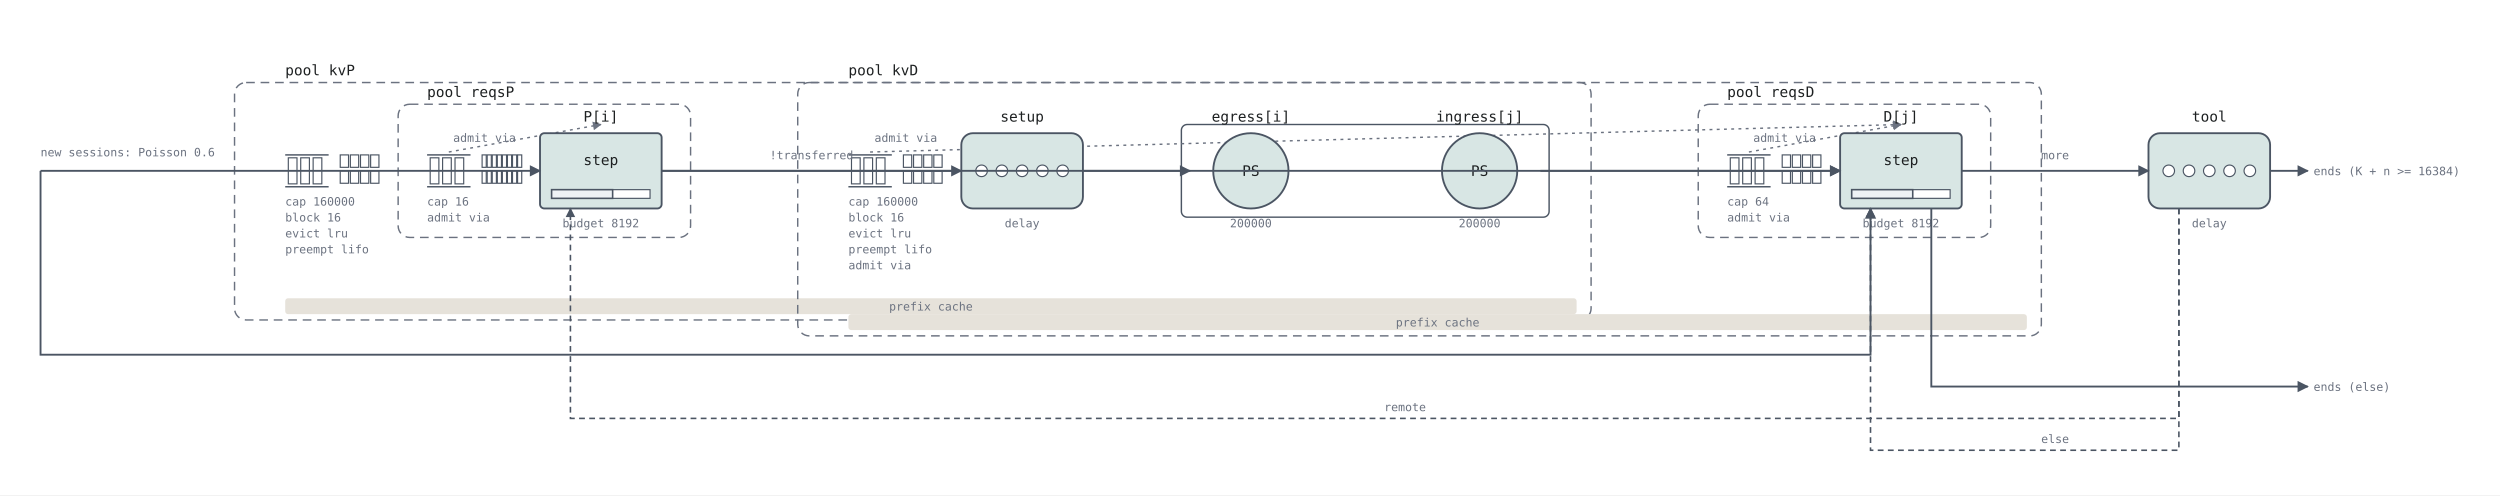
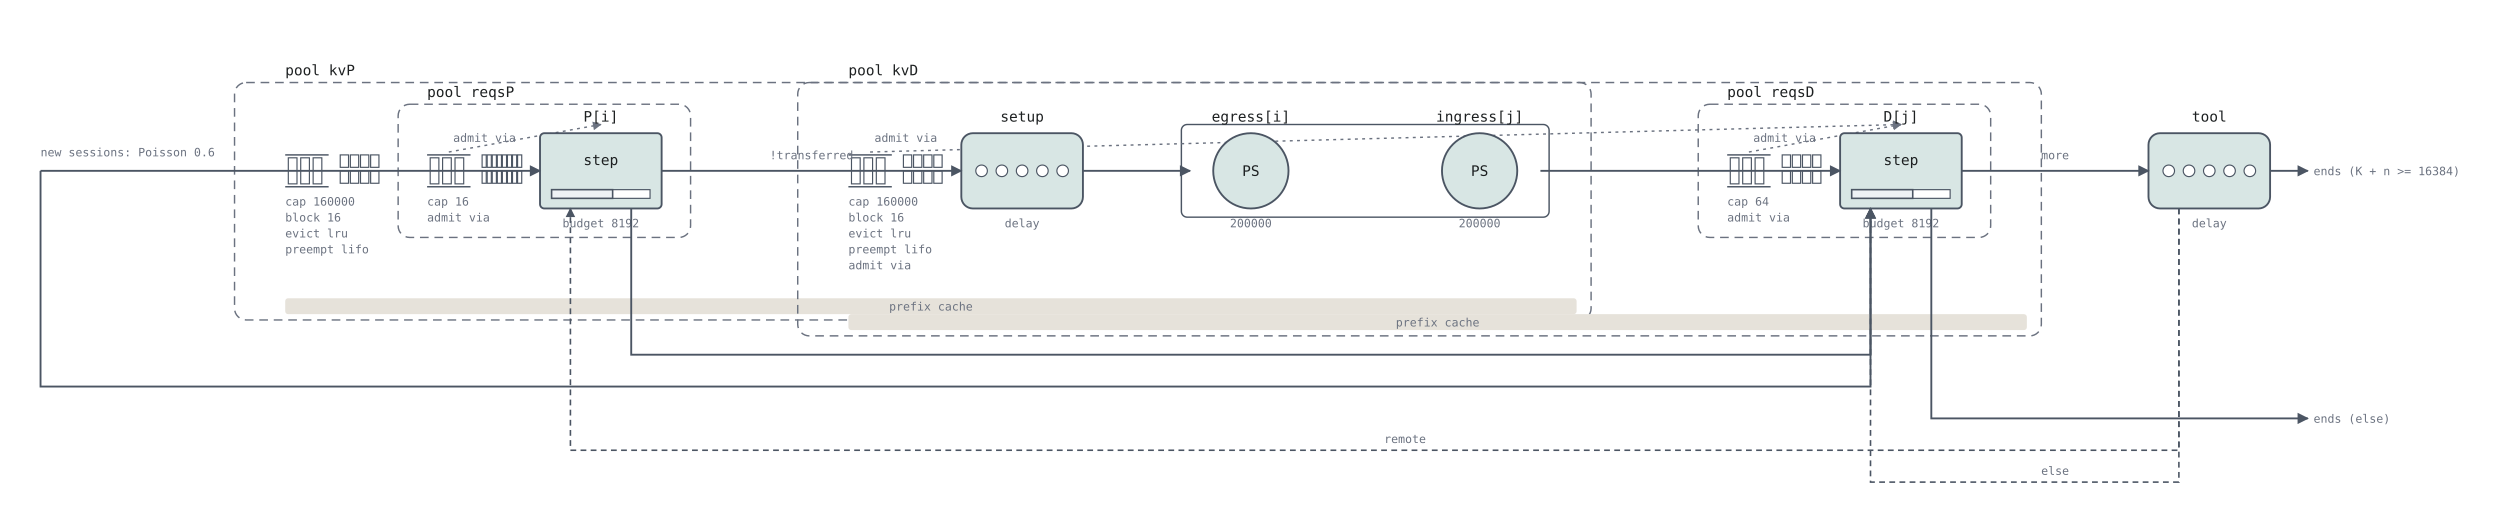
- <svg xmlns="http://www.w3.org/2000/svg" width="1726.8" height="342" viewBox="0 0 1726.8 342" role="img">
+ <svg xmlns="http://www.w3.org/2000/svg" width="1726.8" height="364" viewBox="0 0 1726.8 364" role="img">
  <style>
  text { font-family: ui-monospace, "SF Mono", Menlo, Consolas, monospace; }
  @media (prefers-color-scheme: dark) {
    text { fill: #e8e6e3; } text.dim { fill: #9aa4b2; }
    .bg { fill:#14171a }
    .solid { fill:#232a31;stroke:#b6bfcc }
    .cached { fill:#33302a }
    .enclosure { stroke:#9aa4b2 }
    .station { fill:#26403d;stroke:#b6bfcc }
    .cell { fill:#14171a;stroke:#b6bfcc }
    .rail { stroke:#b6bfcc }
    .flow { stroke:#b6bfcc }
    .back { stroke:#b6bfcc }
    .relation { stroke:#9aa4b2 }
  }
</style>
  <defs>
    <marker id="a" viewBox="0 0 10 10" refX="9" refY="5" markerWidth="6" markerHeight="6" orient="auto-start-reverse">
      <path d="M0 0 L10 5 L0 10 z" fill="context-stroke" />
    </marker>
  </defs>
-   <rect class="bg" fill="#ffffff" x="0" y="0" width="1726.8" height="342" />
+   <rect class="bg" fill="#ffffff" x="0" y="0" width="1726.8" height="364" />
  <rect class="rail" fill="none" stroke="#4b5563" stroke-width="1" x="816" y="86" width="254" height="64" rx="4" />
  <rect class="enclosure" fill="none" stroke="#6b7280" stroke-width="1" stroke-dasharray="6 4" x="275" y="72" width="202" height="92" rx="8" />
  <text x="295" y="67" text-anchor="start" font-size="10" fill="#1d2021">pool reqsP</text>
  <path class="rail" fill="none" stroke="#4b5563" stroke-width="1" d="M295 107 L325 107 M295 129 L325 129" />
  <rect class="cell" fill="#ffffff" stroke="#4b5563" stroke-width=".8" x="297.14" y="109" width="6" height="18" />
  <rect class="cell" fill="#ffffff" stroke="#4b5563" stroke-width=".8" x="305.71" y="109" width="6" height="18" />
  <rect class="cell" fill="#ffffff" stroke="#4b5563" stroke-width=".8" x="314.29" y="109" width="6" height="18" />
  <rect class="cell" fill="#ffffff" stroke="#4b5563" stroke-width=".8" x="333" y="107" width="2.87" height="8.58" />
  <rect class="cell" fill="#ffffff" stroke="#4b5563" stroke-width=".8" x="336.5" y="107" width="2.87" height="8.58" />
  <rect class="cell" fill="#ffffff" stroke="#4b5563" stroke-width=".8" x="340" y="107" width="2.87" height="8.58" />
  <rect class="cell" fill="#ffffff" stroke="#4b5563" stroke-width=".8" x="343.5" y="107" width="2.87" height="8.58" />
  <rect class="cell" fill="#ffffff" stroke="#4b5563" stroke-width=".8" x="347" y="107" width="2.87" height="8.58" />
  <rect class="cell" fill="#ffffff" stroke="#4b5563" stroke-width=".8" x="350.5" y="107" width="2.87" height="8.58" />
  <rect class="cell" fill="#ffffff" stroke="#4b5563" stroke-width=".8" x="354" y="107" width="2.87" height="8.58" />
  <rect class="cell" fill="#ffffff" stroke="#4b5563" stroke-width=".8" x="357.5" y="107" width="2.87" height="8.58" />
  <rect class="cell" fill="#ffffff" stroke="#4b5563" stroke-width=".8" x="333" y="118" width="2.87" height="8.58" />
  <rect class="cell" fill="#ffffff" stroke="#4b5563" stroke-width=".8" x="336.5" y="118" width="2.87" height="8.58" />
  <rect class="cell" fill="#ffffff" stroke="#4b5563" stroke-width=".8" x="340" y="118" width="2.87" height="8.58" />
  <rect class="cell" fill="#ffffff" stroke="#4b5563" stroke-width=".8" x="343.5" y="118" width="2.87" height="8.58" />
  <rect class="cell" fill="#ffffff" stroke="#4b5563" stroke-width=".8" x="347" y="118" width="2.87" height="8.58" />
  <rect class="cell" fill="#ffffff" stroke="#4b5563" stroke-width=".8" x="350.5" y="118" width="2.87" height="8.58" />
  <rect class="cell" fill="#ffffff" stroke="#4b5563" stroke-width=".8" x="354" y="118" width="2.87" height="8.58" />
  <rect class="cell" fill="#ffffff" stroke="#4b5563" stroke-width=".8" x="357.5" y="118" width="2.87" height="8.58" />
  <text x="295" y="142" text-anchor="start" font-size="8" fill="#6b7280" class="dim">cap 16</text>
  <text x="295" y="153" text-anchor="start" font-size="8" fill="#6b7280" class="dim">admit via</text>
  <path class="relation" fill="none" stroke="#6b7280" stroke-width="1" stroke-dasharray="2 3" d="M310 105 L415 86" marker-end="url(#a)" />
  <text x="313" y="98" text-anchor="start" font-size="8" fill="#6b7280" class="dim">admit via</text>
  <rect class="enclosure" fill="none" stroke="#6b7280" stroke-width="1" stroke-dasharray="6 4" x="162" y="57" width="937" height="164" rx="8" />
  <text x="197" y="52" text-anchor="start" font-size="10" fill="#1d2021">pool kvP</text>
  <path class="rail" fill="none" stroke="#4b5563" stroke-width="1" d="M197 107 L227 107 M197 129 L227 129" />
  <rect class="cell" fill="#ffffff" stroke="#4b5563" stroke-width=".8" x="199.14" y="109" width="6" height="18" />
  <rect class="cell" fill="#ffffff" stroke="#4b5563" stroke-width=".8" x="207.71" y="109" width="6" height="18" />
  <rect class="cell" fill="#ffffff" stroke="#4b5563" stroke-width=".8" x="216.29" y="109" width="6" height="18" />
  <rect class="cell" fill="#ffffff" stroke="#4b5563" stroke-width=".8" x="235" y="107" width="5.74" height="8.58" />
  <rect class="cell" fill="#ffffff" stroke="#4b5563" stroke-width=".8" x="242" y="107" width="5.74" height="8.58" />
  <rect class="cell" fill="#ffffff" stroke="#4b5563" stroke-width=".8" x="249" y="107" width="5.74" height="8.58" />
  <rect class="cell" fill="#ffffff" stroke="#4b5563" stroke-width=".8" x="256" y="107" width="5.74" height="8.58" />
  <rect class="cell" fill="#ffffff" stroke="#4b5563" stroke-width=".8" x="235" y="118" width="5.74" height="8.58" />
  <rect class="cell" fill="#ffffff" stroke="#4b5563" stroke-width=".8" x="242" y="118" width="5.74" height="8.58" />
  <rect class="cell" fill="#ffffff" stroke="#4b5563" stroke-width=".8" x="249" y="118" width="5.74" height="8.58" />
  <rect class="cell" fill="#ffffff" stroke="#4b5563" stroke-width=".8" x="256" y="118" width="5.74" height="8.58" />
  <text x="197" y="142" text-anchor="start" font-size="8" fill="#6b7280" class="dim">cap 160000</text>
  <text x="197" y="153" text-anchor="start" font-size="8" fill="#6b7280" class="dim">block 16</text>
  <text x="197" y="164" text-anchor="start" font-size="8" fill="#6b7280" class="dim">evict lru</text>
  <text x="197" y="175" text-anchor="start" font-size="8" fill="#6b7280" class="dim">preempt lifo</text>
  <rect class="cached" fill="#e6e2da" stroke="none" x="197" y="206" width="892" height="11" rx="2" />
  <text x="643" y="214.5" text-anchor="middle" font-size="8" fill="#6b7280" class="dim">prefix cache</text>
  <rect class="enclosure" fill="none" stroke="#6b7280" stroke-width="1" stroke-dasharray="6 4" x="1173" y="72" width="202" height="92" rx="8" />
  <text x="1193" y="67" text-anchor="start" font-size="10" fill="#1d2021">pool reqsD</text>
  <path class="rail" fill="none" stroke="#4b5563" stroke-width="1" d="M1193 107 L1223 107 M1193 129 L1223 129" />
  <rect class="cell" fill="#ffffff" stroke="#4b5563" stroke-width=".8" x="1195.14" y="109" width="6" height="18" />
  <rect class="cell" fill="#ffffff" stroke="#4b5563" stroke-width=".8" x="1203.71" y="109" width="6" height="18" />
  <rect class="cell" fill="#ffffff" stroke="#4b5563" stroke-width=".8" x="1212.29" y="109" width="6" height="18" />
  <rect class="cell" fill="#ffffff" stroke="#4b5563" stroke-width=".8" x="1231" y="107" width="5.74" height="8.58" />
  <rect class="cell" fill="#ffffff" stroke="#4b5563" stroke-width=".8" x="1238" y="107" width="5.74" height="8.58" />
  <rect class="cell" fill="#ffffff" stroke="#4b5563" stroke-width=".8" x="1245" y="107" width="5.74" height="8.58" />
  <rect class="cell" fill="#ffffff" stroke="#4b5563" stroke-width=".8" x="1252" y="107" width="5.74" height="8.58" />
  <rect class="cell" fill="#ffffff" stroke="#4b5563" stroke-width=".8" x="1231" y="118" width="5.74" height="8.58" />
  <rect class="cell" fill="#ffffff" stroke="#4b5563" stroke-width=".8" x="1238" y="118" width="5.74" height="8.58" />
  <rect class="cell" fill="#ffffff" stroke="#4b5563" stroke-width=".8" x="1245" y="118" width="5.74" height="8.58" />
  <rect class="cell" fill="#ffffff" stroke="#4b5563" stroke-width=".8" x="1252" y="118" width="5.74" height="8.58" />
  <text x="1193" y="142" text-anchor="start" font-size="8" fill="#6b7280" class="dim">cap 64</text>
  <text x="1193" y="153" text-anchor="start" font-size="8" fill="#6b7280" class="dim">admit via</text>
  <path class="relation" fill="none" stroke="#6b7280" stroke-width="1" stroke-dasharray="2 3" d="M1208 105 L1313 86" marker-end="url(#a)" />
  <text x="1211" y="98" text-anchor="start" font-size="8" fill="#6b7280" class="dim">admit via</text>
  <rect class="enclosure" fill="none" stroke="#6b7280" stroke-width="1" stroke-dasharray="6 4" x="551" y="57" width="859" height="175" rx="8" />
  <text x="586" y="52" text-anchor="start" font-size="10" fill="#1d2021">pool kvD</text>
  <path class="rail" fill="none" stroke="#4b5563" stroke-width="1" d="M586 107 L616 107 M586 129 L616 129" />
  <rect class="cell" fill="#ffffff" stroke="#4b5563" stroke-width=".8" x="588.14" y="109" width="6" height="18" />
  <rect class="cell" fill="#ffffff" stroke="#4b5563" stroke-width=".8" x="596.71" y="109" width="6" height="18" />
  <rect class="cell" fill="#ffffff" stroke="#4b5563" stroke-width=".8" x="605.29" y="109" width="6" height="18" />
  <rect class="cell" fill="#ffffff" stroke="#4b5563" stroke-width=".8" x="624" y="107" width="5.74" height="8.58" />
  <rect class="cell" fill="#ffffff" stroke="#4b5563" stroke-width=".8" x="631" y="107" width="5.74" height="8.58" />
  <rect class="cell" fill="#ffffff" stroke="#4b5563" stroke-width=".8" x="638" y="107" width="5.74" height="8.58" />
  <rect class="cell" fill="#ffffff" stroke="#4b5563" stroke-width=".8" x="645" y="107" width="5.74" height="8.58" />
  <rect class="cell" fill="#ffffff" stroke="#4b5563" stroke-width=".8" x="624" y="118" width="5.74" height="8.58" />
  <rect class="cell" fill="#ffffff" stroke="#4b5563" stroke-width=".8" x="631" y="118" width="5.74" height="8.58" />
  <rect class="cell" fill="#ffffff" stroke="#4b5563" stroke-width=".8" x="638" y="118" width="5.74" height="8.58" />
  <rect class="cell" fill="#ffffff" stroke="#4b5563" stroke-width=".8" x="645" y="118" width="5.74" height="8.58" />
  <text x="586" y="142" text-anchor="start" font-size="8" fill="#6b7280" class="dim">cap 160000</text>
  <text x="586" y="153" text-anchor="start" font-size="8" fill="#6b7280" class="dim">block 16</text>
  <text x="586" y="164" text-anchor="start" font-size="8" fill="#6b7280" class="dim">evict lru</text>
  <text x="586" y="175" text-anchor="start" font-size="8" fill="#6b7280" class="dim">preempt lifo</text>
  <text x="586" y="186" text-anchor="start" font-size="8" fill="#6b7280" class="dim">admit via</text>
  <rect class="cached" fill="#e6e2da" stroke="none" x="586" y="217" width="814" height="11" rx="2" />
  <text x="993" y="225.5" text-anchor="middle" font-size="8" fill="#6b7280" class="dim">prefix cache</text>
  <path class="relation" fill="none" stroke="#6b7280" stroke-width="1" stroke-dasharray="2 3" d="M601 105 L1313 86" marker-end="url(#a)" />
  <text x="604" y="98" text-anchor="start" font-size="8" fill="#6b7280" class="dim">admit via</text>
  <rect class="station" fill="#d8e6e4" stroke="#4b5563" stroke-width="1.3" x="373" y="92" width="84" height="52" rx="3" />
  <rect class="cell" fill="#ffffff" stroke="#4b5563" stroke-width=".8" x="381" y="131" width="68" height="6" />
  <rect class="solid" fill="#eef2f5" stroke="#4b5563" stroke-width="1.1" x="381" y="131" width="42.16" height="6" />
  <text x="415" y="114" text-anchor="middle" font-size="10" fill="#1d2021">step</text>
  <text x="415" y="84" text-anchor="middle" font-size="10" fill="#1d2021">P[i]</text>
  <text x="415" y="157" text-anchor="middle" font-size="8" fill="#6b7280" class="dim">budget 8192</text>
  <rect class="station" fill="#d8e6e4" stroke="#4b5563" stroke-width="1.3" x="664" y="92" width="84" height="52" rx="8" />
  <circle class="cell" fill="#ffffff" stroke="#4b5563" stroke-width=".8" cx="678" cy="118" r="4" />
  <circle class="cell" fill="#ffffff" stroke="#4b5563" stroke-width=".8" cx="692" cy="118" r="4" />
  <circle class="cell" fill="#ffffff" stroke="#4b5563" stroke-width=".8" cx="706" cy="118" r="4" />
  <circle class="cell" fill="#ffffff" stroke="#4b5563" stroke-width=".8" cx="720" cy="118" r="4" />
  <circle class="cell" fill="#ffffff" stroke="#4b5563" stroke-width=".8" cx="734" cy="118" r="4" />
  <text x="706" y="84" text-anchor="middle" font-size="10" fill="#1d2021">setup</text>
  <text x="706" y="157" text-anchor="middle" font-size="8" fill="#6b7280" class="dim">delay</text>
  <circle class="station" fill="#d8e6e4" stroke="#4b5563" stroke-width="1.3" cx="864" cy="118" r="26" />
  <text x="864" y="121.5" text-anchor="middle" font-size="10" fill="#1d2021">PS</text>
  <text x="864" y="84" text-anchor="middle" font-size="10" fill="#1d2021">egress[i]</text>
  <text x="864" y="157" text-anchor="middle" font-size="8" fill="#6b7280" class="dim">200000</text>
  <circle class="station" fill="#d8e6e4" stroke="#4b5563" stroke-width="1.3" cx="1022" cy="118" r="26" />
  <text x="1022" y="121.5" text-anchor="middle" font-size="10" fill="#1d2021">PS</text>
  <text x="1022" y="84" text-anchor="middle" font-size="10" fill="#1d2021">ingress[j]</text>
  <text x="1022" y="157" text-anchor="middle" font-size="8" fill="#6b7280" class="dim">200000</text>
  <rect class="station" fill="#d8e6e4" stroke="#4b5563" stroke-width="1.3" x="1271" y="92" width="84" height="52" rx="3" />
  <rect class="cell" fill="#ffffff" stroke="#4b5563" stroke-width=".8" x="1279" y="131" width="68" height="6" />
  <rect class="solid" fill="#eef2f5" stroke="#4b5563" stroke-width="1.1" x="1279" y="131" width="42.16" height="6" />
  <text x="1313" y="114" text-anchor="middle" font-size="10" fill="#1d2021">step</text>
  <text x="1313" y="84" text-anchor="middle" font-size="10" fill="#1d2021">D[j]</text>
  <text x="1313" y="157" text-anchor="middle" font-size="8" fill="#6b7280" class="dim">budget 8192</text>
  <rect class="station" fill="#d8e6e4" stroke="#4b5563" stroke-width="1.3" x="1484" y="92" width="84" height="52" rx="8" />
  <circle class="cell" fill="#ffffff" stroke="#4b5563" stroke-width=".8" cx="1498" cy="118" r="4" />
  <circle class="cell" fill="#ffffff" stroke="#4b5563" stroke-width=".8" cx="1512" cy="118" r="4" />
  <circle class="cell" fill="#ffffff" stroke="#4b5563" stroke-width=".8" cx="1526" cy="118" r="4" />
  <circle class="cell" fill="#ffffff" stroke="#4b5563" stroke-width=".8" cx="1540" cy="118" r="4" />
  <circle class="cell" fill="#ffffff" stroke="#4b5563" stroke-width=".8" cx="1554" cy="118" r="4" />
  <text x="1526" y="84" text-anchor="middle" font-size="10" fill="#1d2021">tool</text>
  <text x="1526" y="157" text-anchor="middle" font-size="8" fill="#6b7280" class="dim">delay</text>
  <path class="flow" fill="none" stroke="#4b5563" stroke-width="1.3" d="M28 118 L373 118" marker-end="url(#a)" />
  <text x="28" y="108" text-anchor="start" font-size="8" fill="#6b7280" class="dim">new sessions: Poisson 0.6</text>
  <path class="flow" fill="none" stroke="#4b5563" stroke-width="1.3" d="M457 118 L664 118" marker-end="url(#a)" />
  <text x="560.5" y="110" text-anchor="middle" font-size="8" fill="#6b7280" class="dim">!transferred</text>
  <path class="flow" fill="none" stroke="#4b5563" stroke-width="1.3" d="M748 118 L822 118" marker-end="url(#a)" />
  <path class="flow" fill="none" stroke="#4b5563" stroke-width="1.3" d="M1064 118 L1271 118" marker-end="url(#a)" />
-   <path class="flow" fill="none" stroke="#4b5563" stroke-width="1.3" d="M457 118 L1271 118" marker-end="url(#a)" />
-   <path class="flow" fill="none" stroke="#4b5563" stroke-width="1.3" d="M28 118 L28 245 L1292 245 L1292 144" marker-end="url(#a)" />
+   <path class="flow" fill="none" stroke="#4b5563" stroke-width="1.3" d="M436 144 L436 245 L1292 245 L1292 144" marker-end="url(#a)" />
+   <path class="flow" fill="none" stroke="#4b5563" stroke-width="1.3" d="M28 118 L28 267 L1292 267 L1292 144" marker-end="url(#a)" />
  <path class="flow" fill="none" stroke="#4b5563" stroke-width="1.3" d="M1355 118 L1484 118" marker-end="url(#a)" />
  <text x="1419.5" y="110" text-anchor="middle" font-size="8" fill="#6b7280" class="dim">more</text>
-   <path class="flow" fill="none" stroke="#4b5563" stroke-width="1.3" d="M1334 144 L1334 267 L1594 267" marker-end="url(#a)" />
-   <text x="1598" y="270" text-anchor="start" font-size="8" fill="#6b7280" class="dim">ends (else)</text>
+   <path class="flow" fill="none" stroke="#4b5563" stroke-width="1.3" d="M1334 144 L1334 289 L1594 289" marker-end="url(#a)" />
+   <text x="1598" y="292" text-anchor="start" font-size="8" fill="#6b7280" class="dim">ends (else)</text>
  <path class="flow" fill="none" stroke="#4b5563" stroke-width="1.3" d="M1568 118 L1594 118" marker-end="url(#a)" />
  <text x="1598" y="121" text-anchor="start" font-size="8" fill="#6b7280" class="dim">ends (K + n &gt;= 16384)</text>
-   <path class="back" fill="none" stroke="#4b5563" stroke-width="1.1" stroke-dasharray="4 3" d="M1505 144 L1505 289 L394 289 L394 144" marker-end="url(#a)" />
-   <text x="970.5" y="284" text-anchor="middle" font-size="8" fill="#6b7280" class="dim">remote</text>
-   <path class="back" fill="none" stroke="#4b5563" stroke-width="1.1" stroke-dasharray="4 3" d="M1505 144 L1505 311 L1292 311 L1292 144" marker-end="url(#a)" />
-   <text x="1419.5" y="306" text-anchor="middle" font-size="8" fill="#6b7280" class="dim">else</text>
+   <path class="back" fill="none" stroke="#4b5563" stroke-width="1.1" stroke-dasharray="4 3" d="M1505 144 L1505 311 L394 311 L394 144" marker-end="url(#a)" />
+   <text x="970.5" y="306" text-anchor="middle" font-size="8" fill="#6b7280" class="dim">remote</text>
+   <path class="back" fill="none" stroke="#4b5563" stroke-width="1.1" stroke-dasharray="4 3" d="M1505 144 L1505 333 L1292 333 L1292 144" marker-end="url(#a)" />
+   <text x="1419.5" y="328" text-anchor="middle" font-size="8" fill="#6b7280" class="dim">else</text>
</svg>
